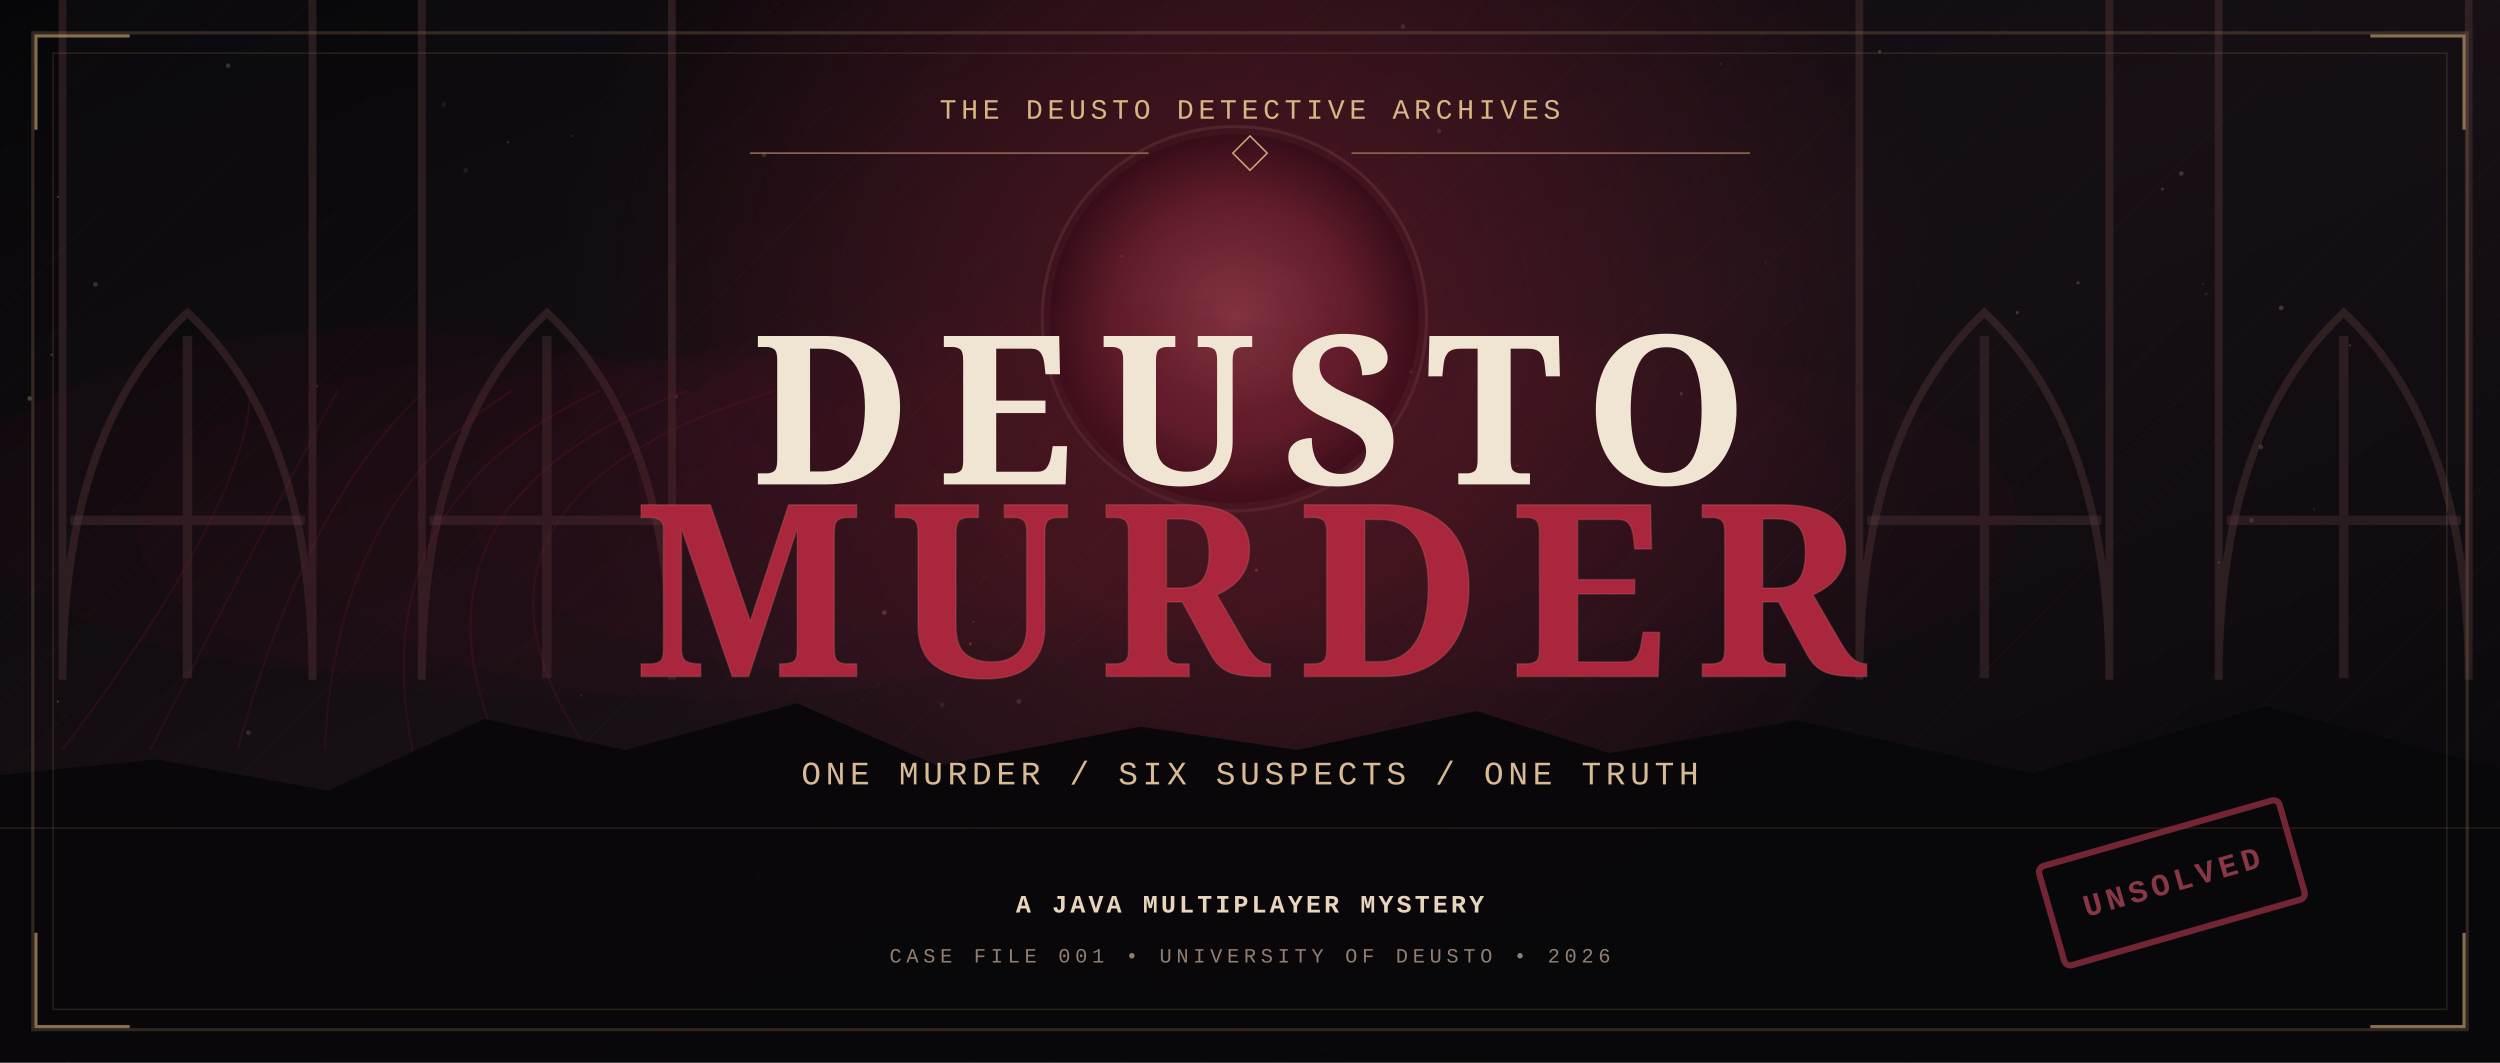
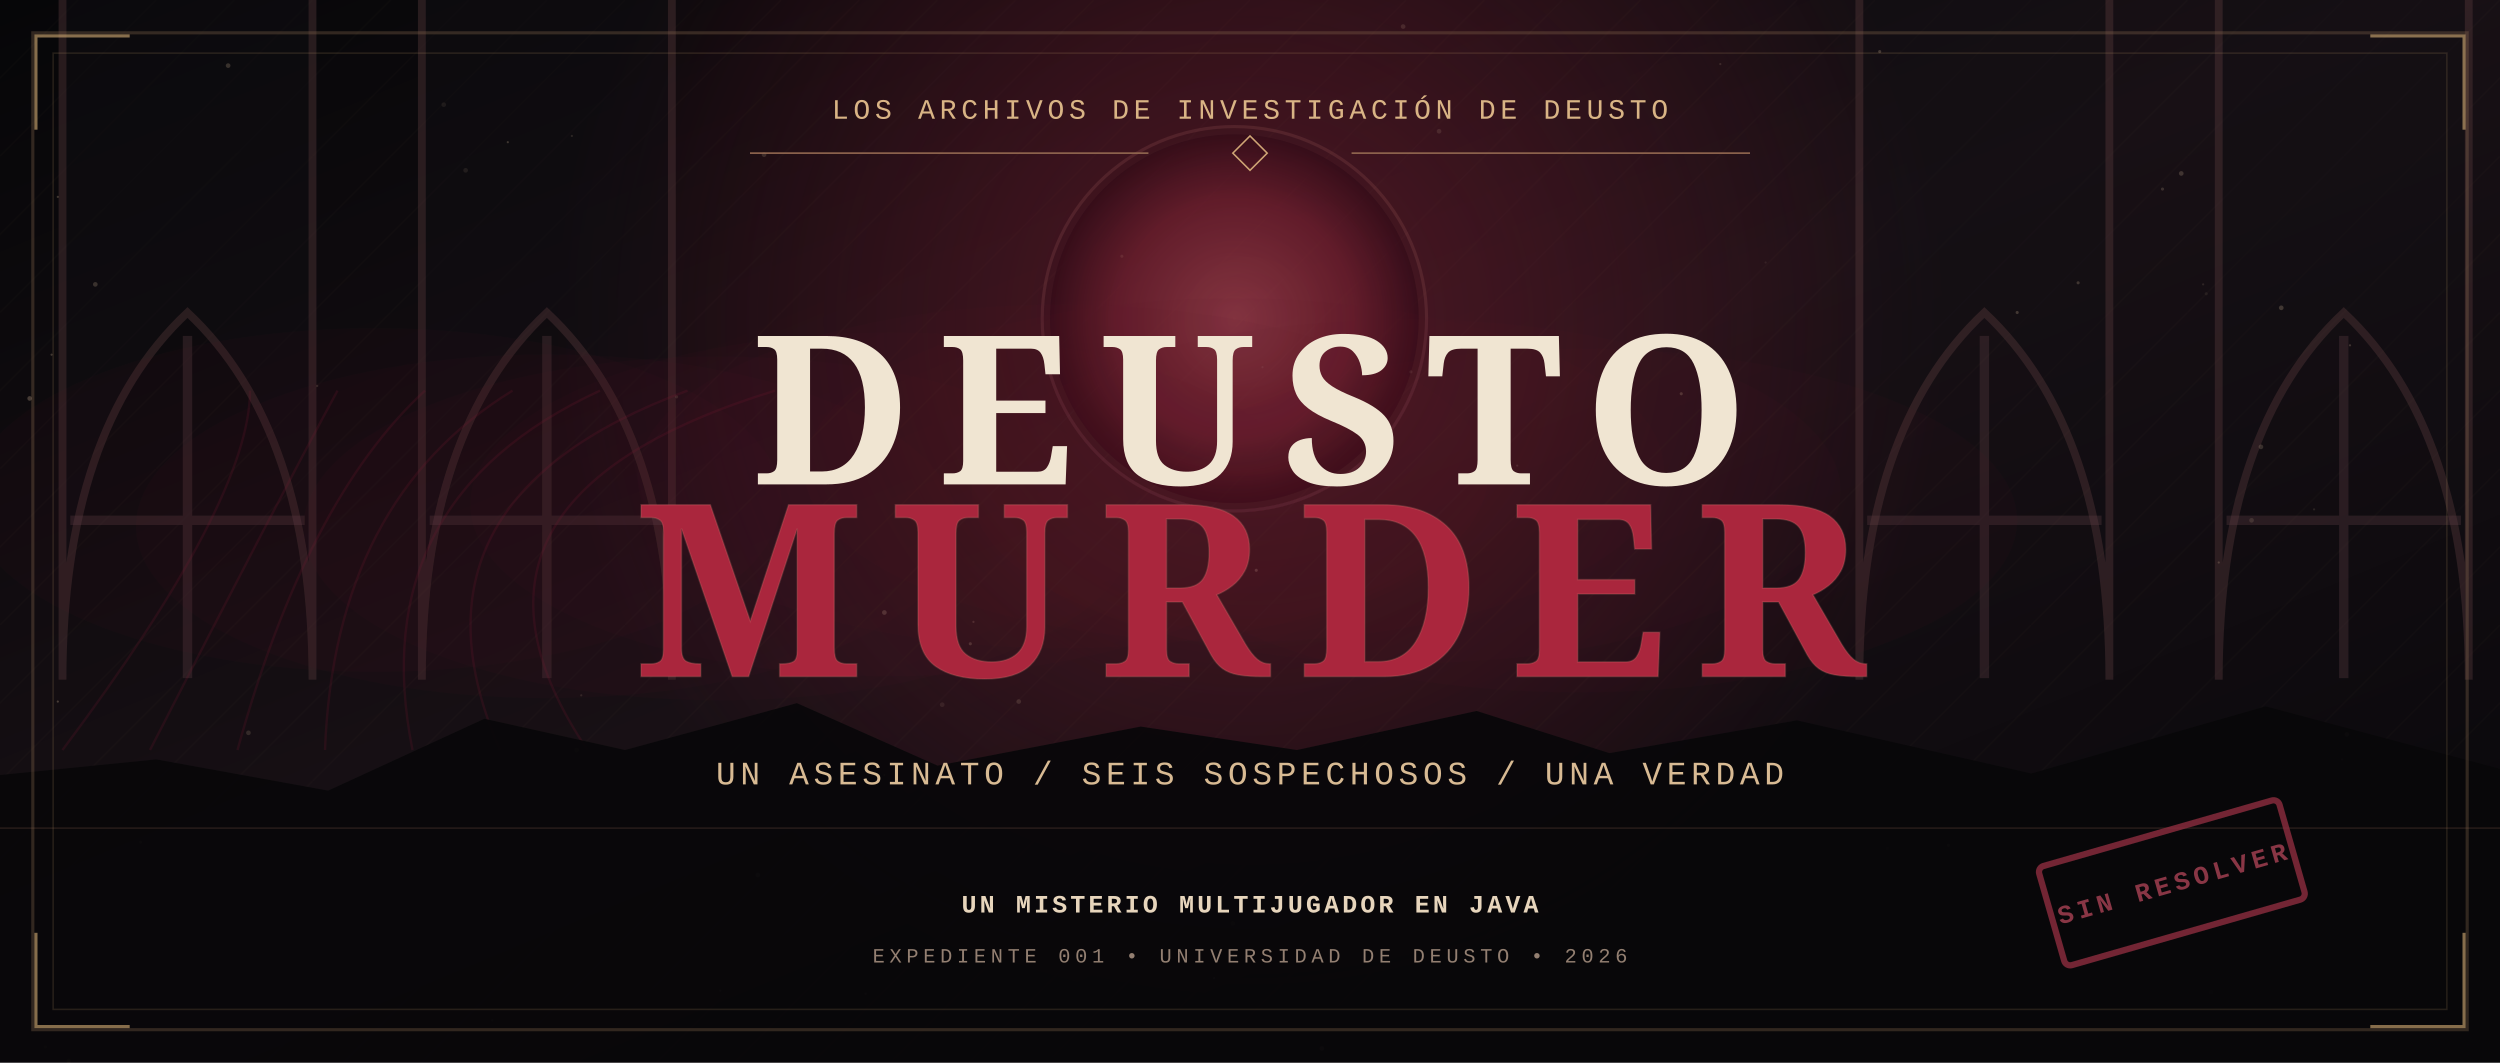
<svg xmlns="http://www.w3.org/2000/svg" width="1600" height="680" viewBox="0 0 1600 680" role="img" aria-label="DeustoMurder noir portfolio illustration">
  <defs>
    <linearGradient id="bg" x2="1" y2="1">
      <stop stop-color="#060608" />
      <stop offset=".48" stop-color="#181015" />
      <stop offset="1" stop-color="#07070A" />
    </linearGradient>
    <linearGradient id="gold" x2="1" y2=".2">
      <stop stop-color="#6A4D34" />
      <stop offset=".32" stop-color="#D3B184" />
      <stop offset=".64" stop-color="#F5E1B7" />
      <stop offset="1" stop-color="#7B5337" />
    </linearGradient>
    <linearGradient id="blood" x2="1" y2=".4">
      <stop stop-color="#26070E" />
      <stop offset=".5" stop-color="#991E39" />
      <stop offset="1" stop-color="#360916" />
    </linearGradient>
    <radialGradient id="glow">
      <stop stop-color="#8C2036" stop-opacity=".5" />
      <stop offset="1" stop-color="#8C2036" stop-opacity="0" />
    </radialGradient>
    <radialGradient id="moon">
      <stop stop-color="#A44752" />
      <stop offset=".65" stop-color="#72202F" />
      <stop offset="1" stop-color="#310916" />
    </radialGradient>
    <pattern id="noise" width="100" height="100" patternUnits="userSpaceOnUse">
      <path d="M0 100L100 0M-50 100L50 0M50 100L150 0" stroke="#C4A37B" stroke-opacity=".022" stroke-width="1" />
    </pattern>
    <filter id="shadow" x="-20%" y="-50%" width="140%" height="200%">
      <feGaussianBlur stdDeviation="6" />
    </filter>
  </defs>
  <style>
 .serif{font-family:Georgia,'Noto Serif',serif; font-weight:bold}
 .mono{font-family:'Courier New',monospace; font-weight:bold}
 .small{font-family:'Courier New',monospace; letter-spacing:3px}
 @keyframes heartbeat{0%,100%{opacity:.55}50%{opacity:1}}
 @keyframes waft{0%,100%{transform:translateX(0px)}50%{transform:translateX(34px)}}
 @keyframes twinkle{0%,100%{opacity:.05}50%{opacity:.42}}
 @keyframes dash{to{stroke-dashoffset:-60}}
 @keyframes reveal{0%{opacity:0;transform:translateY(12px)}100%{opacity:1;transform:translateY(0)}}
 .heartbeat{animation:heartbeat 5s ease-in-out infinite}.waft{animation:waft 10s ease-in-out infinite}
 .twinkle{animation:twinkle 4s ease-in-out infinite}.reveal{animation:reveal 1.8s both}
 .signal{stroke-dasharray:6 10;animation:dash 15s linear infinite}
 @media(prefers-reduced-motion:reduce){*{animation:none!important}}
 
</style>
  <rect width="1600" height="680" fill="url(#bg)" />
  <rect x="0" y="0" width="1600" height="680" fill="url(#noise)" />
  <circle cx="800" cy="205" r="450" fill="url(#glow)" class="heartbeat" />
  <circle cx="790" cy="204" r="118" fill="url(#moon)" opacity=".62" />
  <circle cx="790" cy="204" r="123" fill="none" stroke="#CB7C77" stroke-opacity=".15" stroke-width="2" />
  <path d="M40 0V435Q40 275 120 200Q200 275 200 435V0" fill="#110D12" stroke="#513638" stroke-width="5" opacity=".43" />
  <path d="M120 215V434M45 333H195" stroke="#604147" stroke-opacity=".32" stroke-width="6" />
  <path d="M270 0V435Q270 275 350 200Q430 275 430 435V0" fill="#110D12" stroke="#513638" stroke-width="5" opacity=".43" />
  <path d="M350 215V434M275 333H425" stroke="#604147" stroke-opacity=".32" stroke-width="6" />
  <path d="M1190 0V435Q1190 275 1270 200Q1350 275 1350 435V0" fill="#110D12" stroke="#513638" stroke-width="5" opacity=".43" />
  <path d="M1270 215V434M1195 333H1345" stroke="#604147" stroke-opacity=".32" stroke-width="6" />
  <path d="M1420 0V435Q1420 275 1500 200Q1580 275 1580 435V0" fill="#110D12" stroke="#513638" stroke-width="5" opacity=".43" />
  <path d="M1500 215V434M1425 333H1575" stroke="#604147" stroke-opacity=".32" stroke-width="6" />
  <circle cx="780" cy="340" r="0.7" fill="#E6C9A5" opacity="0.26" class="twinkle" />
  <circle cx="789" cy="591" r="1.5" fill="#E6C9A5" opacity="0.12" class="twinkle" />
  <circle cx="566" cy="392" r="1.5" fill="#E6C9A5" opacity="0.22" class="twinkle" />
  <circle cx="19" cy="255" r="1.5" fill="#E6C9A5" opacity="0.26" class="twinkle" />
  <circle cx="37" cy="449" r="0.7" fill="#E6C9A5" opacity="0.26" class="twinkle" />
  <circle cx="1481" cy="326" r="0.7" fill="#E6C9A5" opacity="0.12" class="twinkle" />
  <circle cx="1415" cy="635" r="1.5" fill="#E6C9A5" opacity="0.08" class="twinkle" />
  <circle cx="1203" cy="33" r="1" fill="#E6C9A5" opacity="0.23" class="twinkle" />
  <circle cx="1504" cy="221" r="0.7" fill="#E6C9A5" opacity="0.21" class="twinkle" />
  <circle cx="1499" cy="486" r="0.7" fill="#E6C9A5" opacity="0.18" class="twinkle" />
  <circle cx="37" cy="126" r="0.7" fill="#E6C9A5" opacity="0.24" class="twinkle" />
  <circle cx="1410" cy="182" r="0.7" fill="#E6C9A5" opacity="0.12" class="twinkle" />
  <circle cx="461" cy="634" r="0.7" fill="#E6C9A5" opacity="0.19" class="twinkle" />
  <circle cx="372" cy="445" r="0.7" fill="#E6C9A5" opacity="0.13" class="twinkle" />
  <circle cx="298" cy="109" r="1.5" fill="#E6C9A5" opacity="0.09" class="twinkle" />
  <circle cx="44" cy="679" r="1.5" fill="#E6C9A5" opacity="0.16" class="twinkle" />
  <circle cx="808" cy="235" r="0.7" fill="#E6C9A5" opacity="0.09" class="twinkle" />
  <circle cx="159" cy="469" r="1.5" fill="#E6C9A5" opacity="0.15" class="twinkle" />
  <circle cx="1090" cy="286" r="1.5" fill="#E6C9A5" opacity="0.08" class="twinkle" />
  <circle cx="29" cy="670" r="1" fill="#E6C9A5" opacity="0.13" class="twinkle" />
  <circle cx="284" cy="67" r="1.5" fill="#E6C9A5" opacity="0.08" class="twinkle" />
  <circle cx="1396" cy="111" r="1.5" fill="#E6C9A5" opacity="0.20" class="twinkle" />
  <circle cx="846" cy="671" r="1.5" fill="#E6C9A5" opacity="0.21" class="twinkle" />
  <circle cx="1247" cy="541" r="1" fill="#E6C9A5" opacity="0.18" class="twinkle" />
  <circle cx="203" cy="247" r="0.7" fill="#E6C9A5" opacity="0.15" class="twinkle" />
  <circle cx="1502" cy="470" r="1.5" fill="#E6C9A5" opacity="0.21" class="twinkle" />
  <circle cx="921" cy="84" r="1.5" fill="#E6C9A5" opacity="0.12" class="twinkle" />
  <circle cx="433" cy="254" r="1" fill="#E6C9A5" opacity="0.14" class="twinkle" />
  <circle cx="1441" cy="333" r="1.5" fill="#E6C9A5" opacity="0.14" class="twinkle" />
  <circle cx="603" cy="451" r="1.5" fill="#E6C9A5" opacity="0.09" class="twinkle" />
  <circle cx="1130" cy="168" r="0.7" fill="#E6C9A5" opacity="0.08" class="twinkle" />
  <circle cx="369" cy="480" r="1.5" fill="#E6C9A5" opacity="0.12" class="twinkle" />
  <circle cx="485" cy="560" r="1.5" fill="#E6C9A5" opacity="0.19" class="twinkle" />
  <circle cx="1009" cy="336" r="0.7" fill="#E6C9A5" opacity="0.11" class="twinkle" />
  <circle cx="1384" cy="121" r="1" fill="#E6C9A5" opacity="0.18" class="twinkle" />
  <circle cx="1460" cy="197" r="1.5" fill="#E6C9A5" opacity="0.22" class="twinkle" />
  <circle cx="804" cy="365" r="1" fill="#E6C9A5" opacity="0.23" class="twinkle" />
  <circle cx="61" cy="182" r="1.5" fill="#E6C9A5" opacity="0.20" class="twinkle" />
  <circle cx="315" cy="653" r="0.7" fill="#E6C9A5" opacity="0.17" class="twinkle" />
  <circle cx="1330" cy="181" r="1" fill="#E6C9A5" opacity="0.21" class="twinkle" />
  <circle cx="146" cy="42" r="1.5" fill="#E6C9A5" opacity="0.20" class="twinkle" />
  <circle cx="1420" cy="360" r="0.7" fill="#E6C9A5" opacity="0.20" class="twinkle" />
  <circle cx="630" cy="290" r="0.7" fill="#E6C9A5" opacity="0.12" class="twinkle" />
  <circle cx="777" cy="626" r="0.7" fill="#E6C9A5" opacity="0.23" class="twinkle" />
  <circle cx="1447" cy="286" r="1.5" fill="#E6C9A5" opacity="0.18" class="twinkle" />
  <circle cx="621" cy="412" r="1" fill="#E6C9A5" opacity="0.20" class="twinkle" />
  <circle cx="489" cy="99" r="1.5" fill="#E6C9A5" opacity="0.16" class="twinkle" />
  <circle cx="903" cy="238" r="1" fill="#E6C9A5" opacity="0.10" class="twinkle" />
  <circle cx="971" cy="298" r="0.7" fill="#E6C9A5" opacity="0.12" class="twinkle" />
  <circle cx="965" cy="582" r="1" fill="#E6C9A5" opacity="0.08" class="twinkle" />
  <circle cx="1467" cy="547" r="0.7" fill="#E6C9A5" opacity="0.21" class="twinkle" />
  <circle cx="1291" cy="200" r="1" fill="#E6C9A5" opacity="0.22" class="twinkle" />
  <circle cx="660" cy="375" r="1.5" fill="#E6C9A5" opacity="0.10" class="twinkle" />
  <circle cx="33" cy="227" r="0.7" fill="#E6C9A5" opacity="0.24" class="twinkle" />
  <circle cx="1052" cy="410" r="0.7" fill="#E6C9A5" opacity="0.08" class="twinkle" />
  <circle cx="1208" cy="543" r="1" fill="#E6C9A5" opacity="0.08" class="twinkle" />
  <circle cx="554" cy="636" r="0.7" fill="#E6C9A5" opacity="0.18" class="twinkle" />
  <circle cx="1076" cy="252" r="1" fill="#E6C9A5" opacity="0.21" class="twinkle" />
  <circle cx="90" cy="539" r="1" fill="#E6C9A5" opacity="0.18" class="twinkle" />
  <circle cx="1412" cy="188" r="1" fill="#E6C9A5" opacity="0.08" class="twinkle" />
  <circle cx="1101" cy="41" r="0.7" fill="#E6C9A5" opacity="0.14" class="twinkle" />
  <circle cx="566" cy="496" r="0.7" fill="#E6C9A5" opacity="0.21" class="twinkle" />
  <circle cx="898" cy="17" r="1.5" fill="#E6C9A5" opacity="0.13" class="twinkle" />
  <circle cx="623" cy="398" r="0.7" fill="#E6C9A5" opacity="0.17" class="twinkle" />
  <circle cx="652" cy="449" r="1.5" fill="#E6C9A5" opacity="0.14" class="twinkle" />
  <circle cx="366" cy="87" r="0.7" fill="#E6C9A5" opacity="0.14" class="twinkle" />
  <circle cx="718" cy="164" r="1" fill="#E6C9A5" opacity="0.10" class="twinkle" />
  <circle cx="325" cy="91" r="0.7" fill="#E6C9A5" opacity="0.23" class="twinkle" />
  <ellipse cx="240" cy="320.0" rx="260" ry="110" fill="#571728" opacity=".055" class="waft" />
  <ellipse cx="350" cy="336.829" rx="263" ry="110" fill="#571728" opacity=".055" class="waft" />
  <ellipse cx="460" cy="338.186" rx="266" ry="110" fill="#571728" opacity=".055" class="waft" />
  <ellipse cx="570" cy="322.822" rx="269" ry="110" fill="#571728" opacity=".055" class="waft" />
  <ellipse cx="680" cy="304.864" rx="272" ry="110" fill="#571728" opacity=".055" class="waft" />
  <ellipse cx="790" cy="300.822" rx="275" ry="110" fill="#571728" opacity=".055" class="waft" />
  <ellipse cx="900" cy="314.412" rx="278" ry="110" fill="#571728" opacity=".055" class="waft" />
  <ellipse cx="1010" cy="333.14" rx="281" ry="110" fill="#571728" opacity=".055" class="waft" />
  <path d="M40 480Q160 320 160 250" fill="none" stroke="#7D1830" stroke-opacity=".19" stroke-width="1.5" />
  <path d="M96 480Q178 320 216 250" fill="none" stroke="#7D1830" stroke-opacity=".19" stroke-width="1.5" />
  <path d="M152 480Q196 320 272 250" fill="none" stroke="#7D1830" stroke-opacity=".19" stroke-width="1.5" />
  <path d="M208 480Q214 320 328 250" fill="none" stroke="#7D1830" stroke-opacity=".19" stroke-width="1.5" />
  <path d="M264 480Q232 320 384 250" fill="none" stroke="#7D1830" stroke-opacity=".19" stroke-width="1.5" />
  <path d="M320 480Q250 320 440 250" fill="none" stroke="#7D1830" stroke-opacity=".19" stroke-width="1.5" />
  <path d="M376 480Q268 320 496 250" fill="none" stroke="#7D1830" stroke-opacity=".19" stroke-width="1.5" />
  <path d="M0 496L100 486L210 506L310 460L400 480L510 450L600 490L730 465L830 480L945 455L1030 482L1150 461L1300 495L1450 452L1600 492V680H0Z" fill="#080709" opacity=".92" />
  <path d="M0 530L1600 530" stroke="#795544" opacity=".26" />
  <rect x="21" y="21" width="1558" height="638" fill="none" stroke="#8C6A4F" stroke-opacity=".32" stroke-width="2" />
  <rect x="34" y="34" width="1532" height="612" fill="none" stroke="#C69C6A" stroke-opacity=".16" />
  <path d="M83 23H23V83 M1517 23H1577V83 M83 657H23V597 M1517 657H1577V597" fill="none" stroke="#CAA46F" stroke-opacity=".65" stroke-width="2" />
  <g transform="translate(800 76)" text-anchor="middle">
-     <text y="0" class="small" font-size="18" fill="#D9B485">THE DEUSTO DETECTIVE ARCHIVES</text>
+     <text y="0" class="small" font-size="18.0" fill="#D9B485">LOS ARCHIVOS DE INVESTIGACIÓN DE DEUSTO</text>
    <path d="M-320 22H-65 M65 22H320" stroke="#946A51" stroke-width="1" />
    <path d="M0 11l11 11-11 11-11-11z" stroke="#D0A675" fill="none" />
  </g>
  <text x="800" y="310" text-anchor="middle" font-family="Georgia,serif" font-weight="bold" font-size="133" letter-spacing="17" fill="#F0E5D2" class="reveal">DEUSTO</text>
  <text x="800" y="433" text-anchor="middle" font-family="Georgia,serif" font-weight="bold" font-size="154" letter-spacing="18" fill="#AA263D" class="reveal" stroke="#D18778" stroke-opacity=".22" stroke-width="1">MURDER</text>
  <path d="M430 452H1170" stroke="url(#gold)" opacity=".58" />
-   <text x="800" y="502" text-anchor="middle" class="small" font-size="21" fill="#D8BA93">ONE MURDER  /  SIX SUSPECTS  /  ONE TRUTH</text>
+   <text x="800" y="502" text-anchor="middle" class="small" font-size="21.0" fill="#D8BA93">UN ASESINATO  /  SEIS SOSPECHOSOS  /  UNA VERDAD</text>
  <g transform="translate(800 584)" text-anchor="middle">
-     <text y="0" class="mono" font-size="16" letter-spacing="2" fill="#E7D5BC">A JAVA MULTIPLAYER MYSTERY</text>
-     <text y="32" class="small" font-size="13" letter-spacing="2" fill="#937F71">CASE FILE 001   •   UNIVERSITY OF DEUSTO   •   2026</text>
+     <text y="0" class="mono" font-size="16.0" letter-spacing="2" fill="#E7D5BC">UN MISTERIO MULTIJUGADOR EN JAVA</text>
+     <text y="32" class="small" font-size="13.0" letter-spacing="2" fill="#937F71">EXPEDIENTE 001   •   UNIVERSIDAD DE DEUSTO   •   2026</text>
  </g>
  <g transform="translate(1390 565) rotate(-16)">
    <rect x="-80" y="-33" width="160" height="66" rx="4" fill="none" stroke="#8D2D3E" stroke-width="4" opacity=".8" />
-     <text text-anchor="middle" y="6" class="mono" font-size="20" letter-spacing="3" fill="#A03E50" opacity=".85">UNSOLVED</text>
+     <text text-anchor="middle" y="6" class="mono" font-size="16.5" letter-spacing="3" fill="#A03E50" opacity=".85">SIN RESOLVER</text>
  </g>
</svg>
